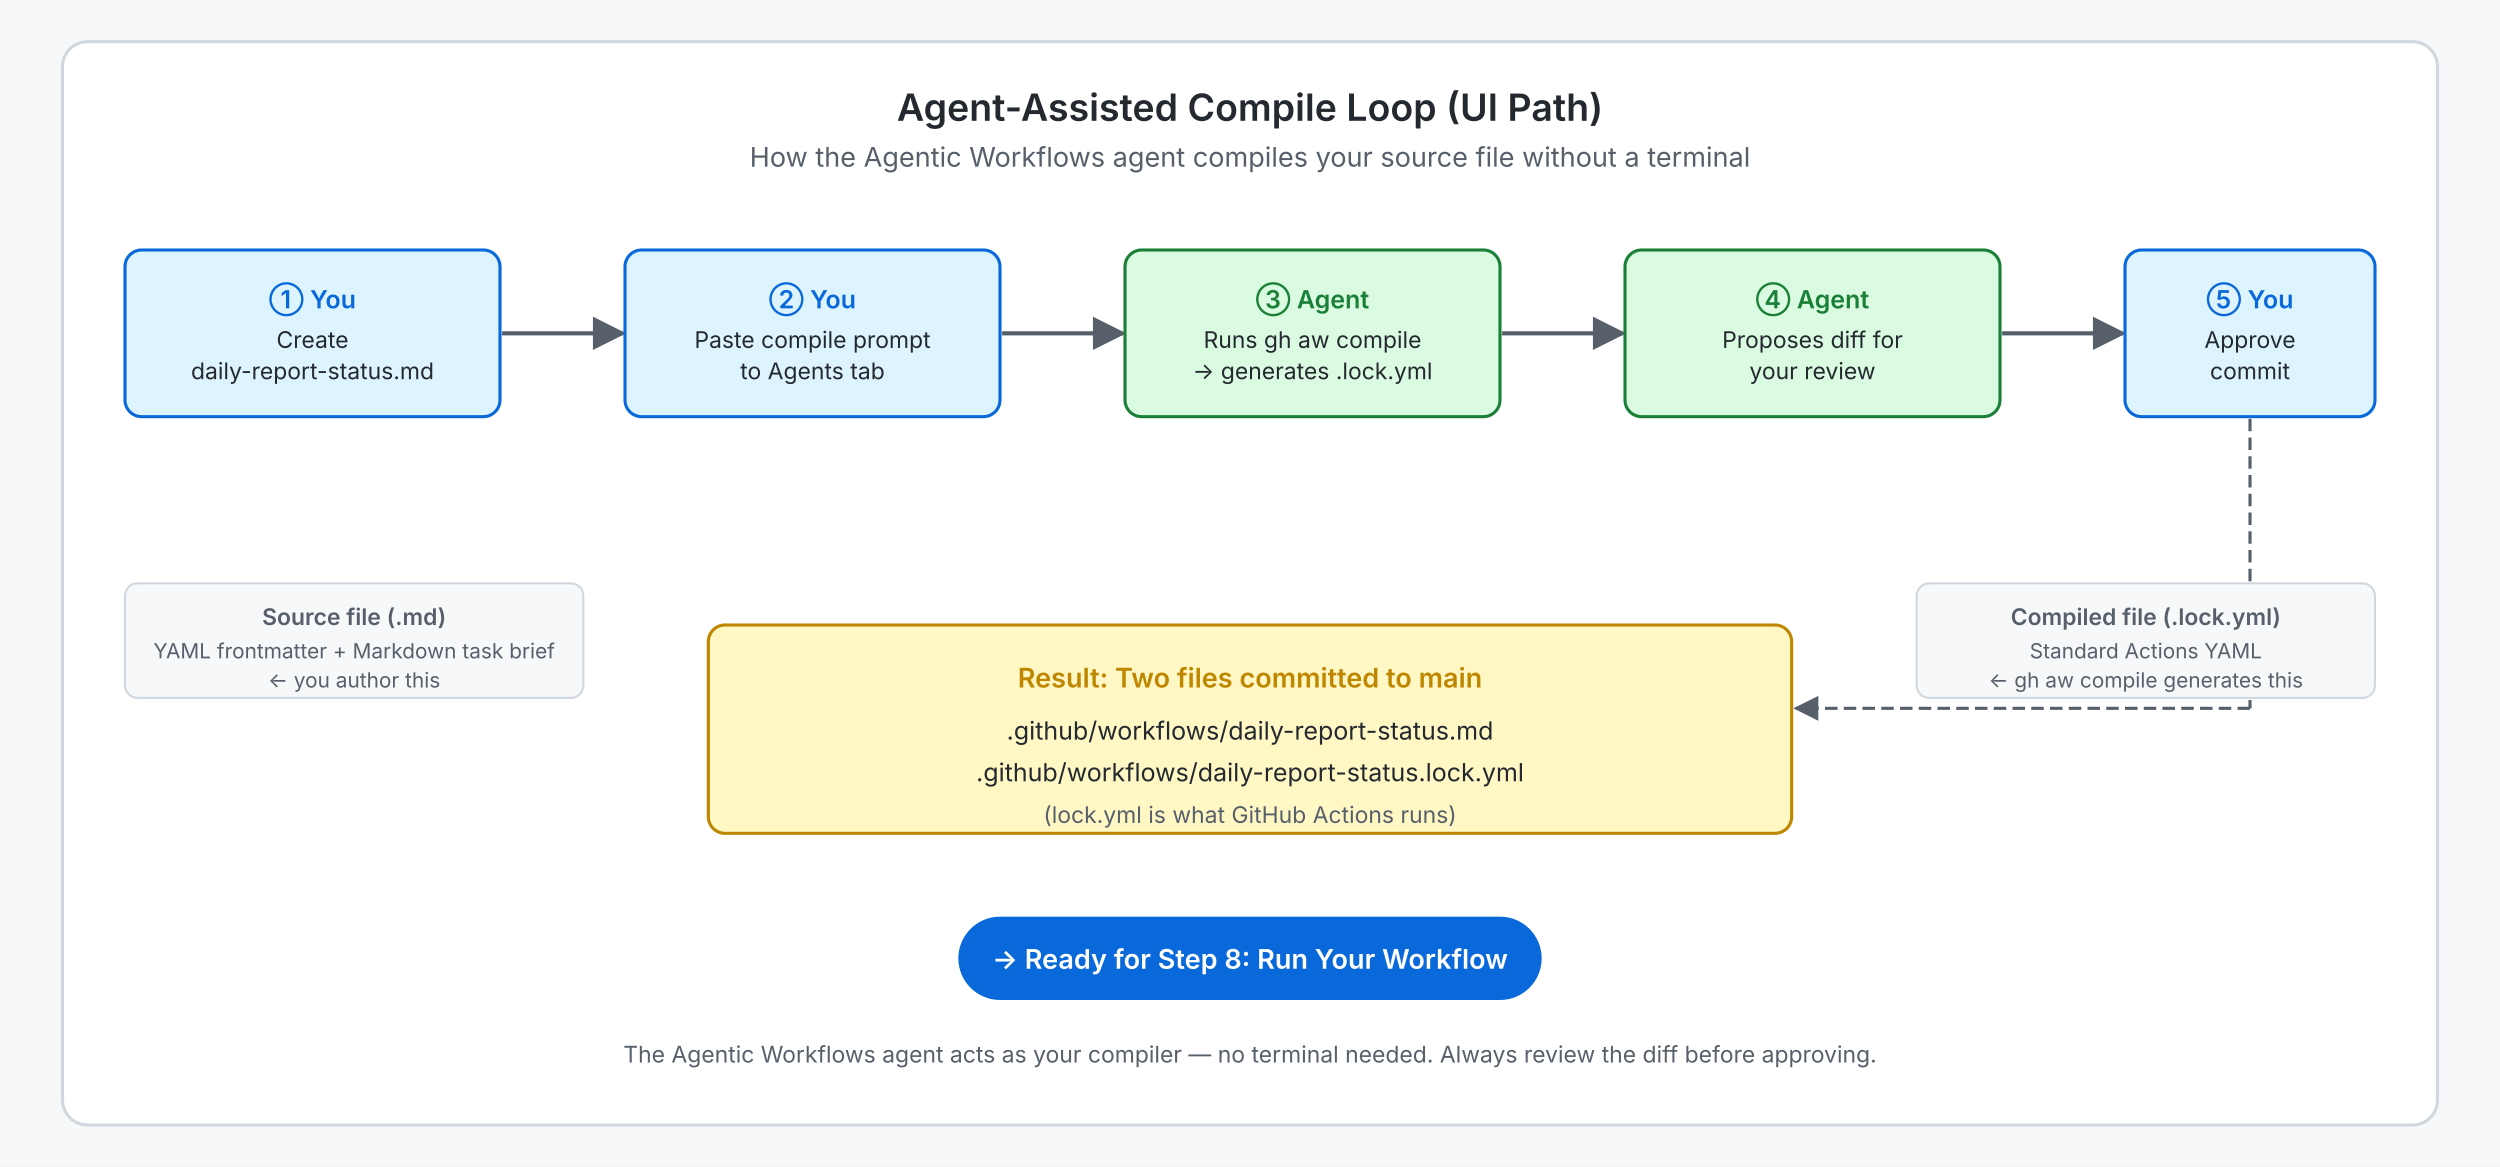
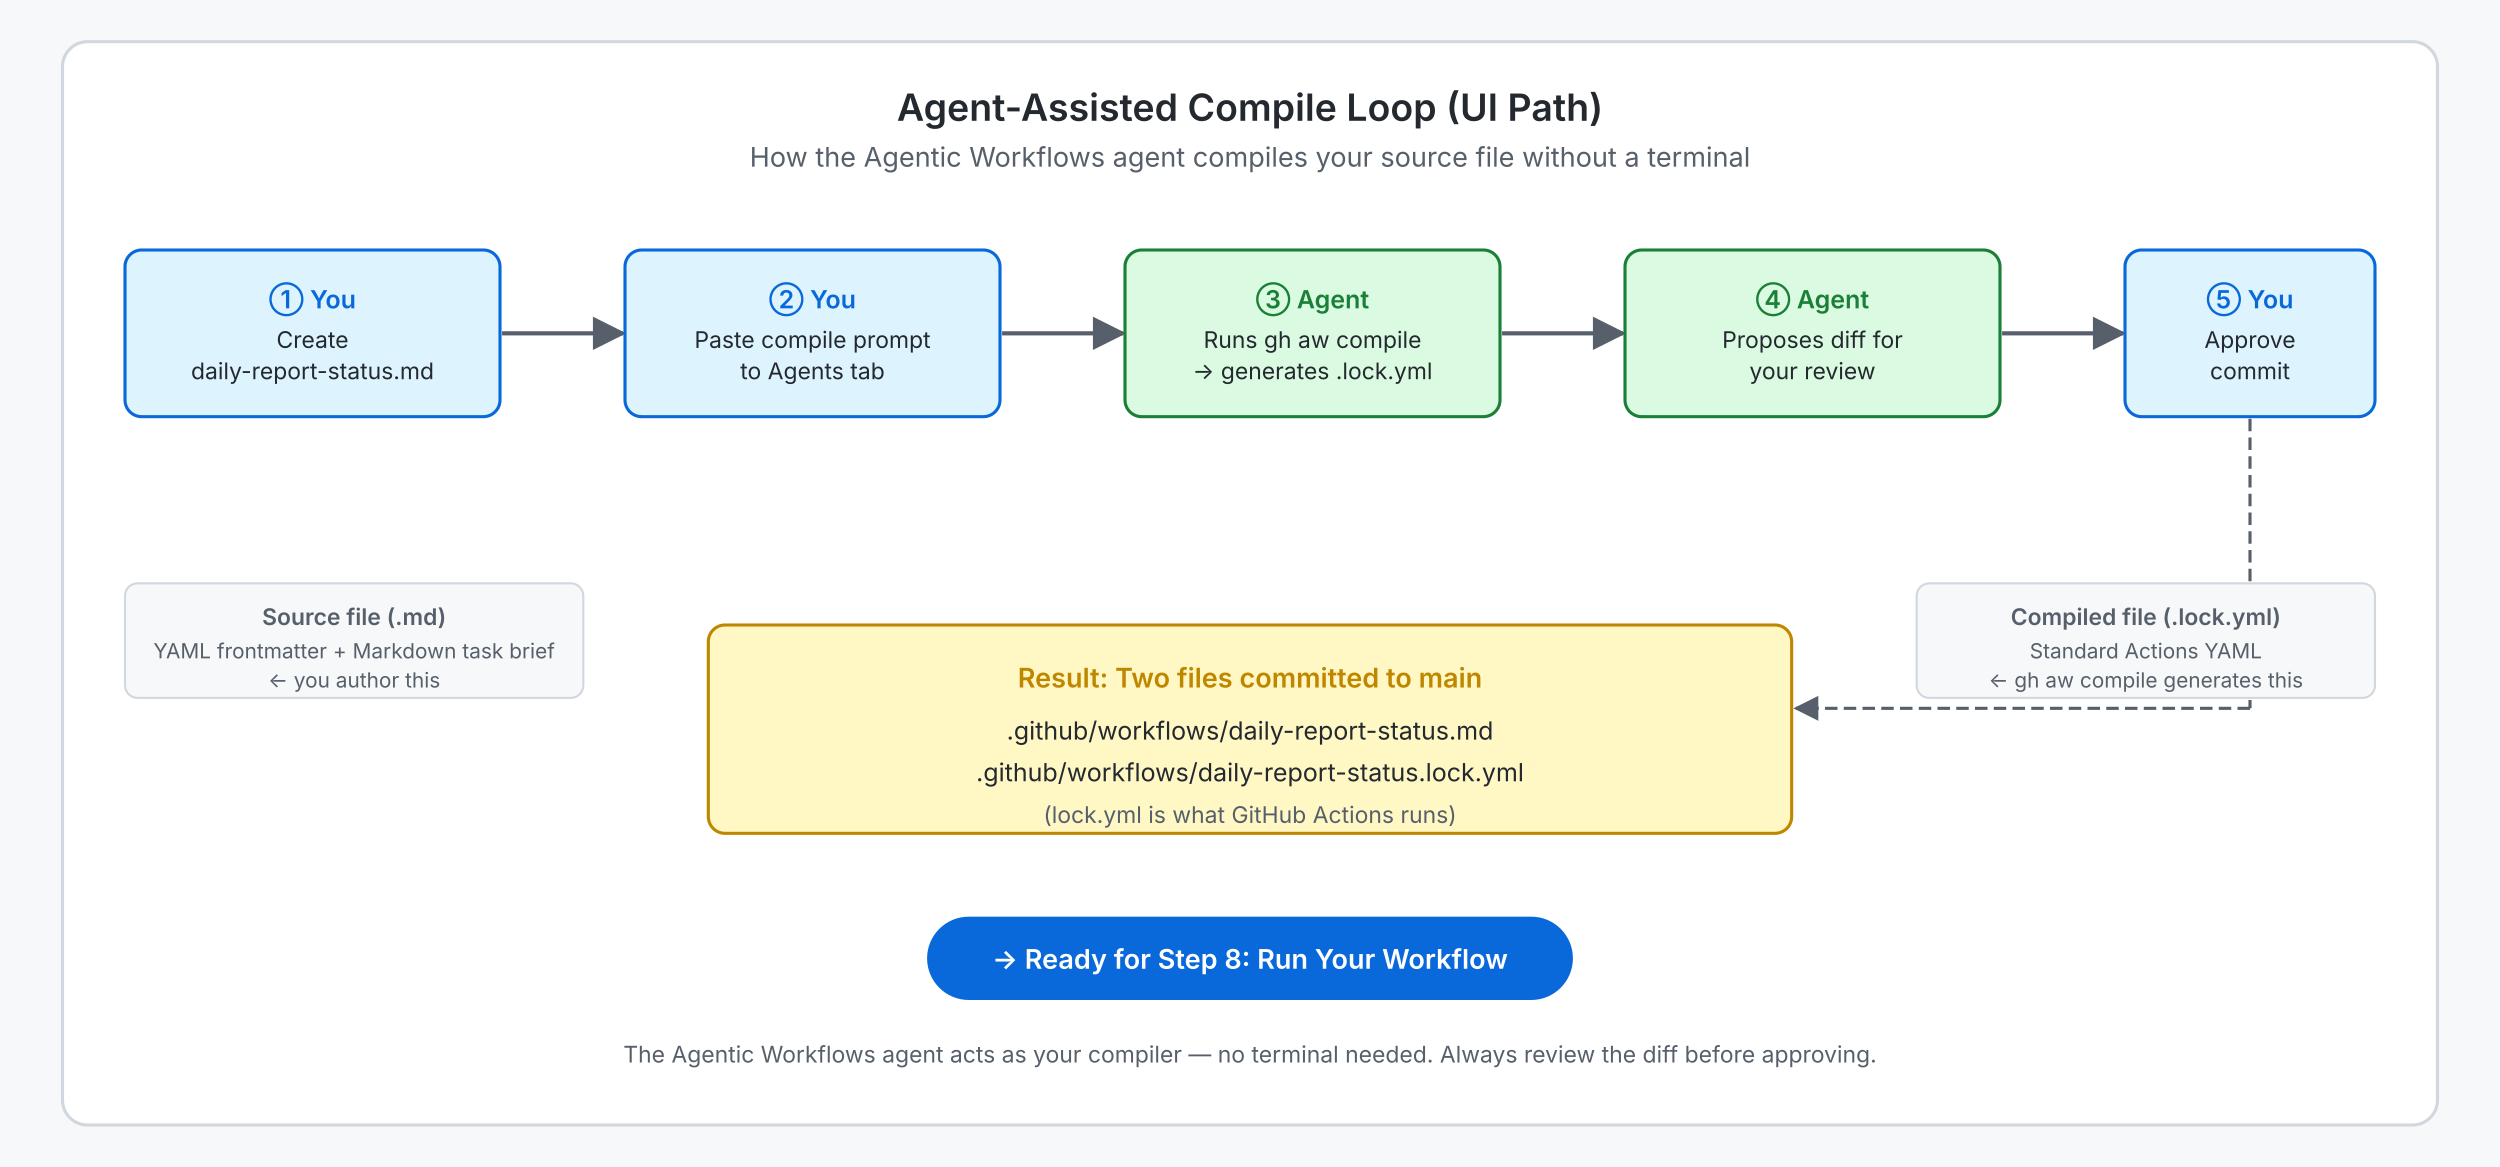
<svg xmlns="http://www.w3.org/2000/svg" width="1200" height="560" viewBox="0 0 1200 560" role="img" aria-label="Agent-assisted compile loop: user writes a Markdown source file, pastes a compile prompt to the Agentic Workflows agent, the agent compiles the source into a lock file and proposes a diff, the user reviews and approves, and the agent commits both files to main.">
  <rect width="1200" height="560" fill="#f6f8fa" />
  <rect x="30" y="20" width="1140" height="520" rx="12" ry="12" fill="white" stroke="#d0d7de" stroke-width="1.5" />
  <text x="600" y="58" text-anchor="middle" font-family="system-ui,-apple-system,sans-serif" font-size="18" font-weight="600" fill="#24292f">Agent-Assisted Compile Loop (UI Path)</text>
  <text x="600" y="80" text-anchor="middle" font-family="system-ui,-apple-system,sans-serif" font-size="13" fill="#57606a">How the Agentic Workflows agent compiles your source file without a terminal</text>
  <rect x="60" y="120" width="180" height="80" rx="8" ry="8" fill="#ddf4ff" stroke="#0969da" stroke-width="1.5" />
  <text x="150" y="148" text-anchor="middle" font-family="system-ui,-apple-system,sans-serif" font-size="12" font-weight="600" fill="#0969da">① You</text>
  <text x="150" y="167" text-anchor="middle" font-family="system-ui,-apple-system,sans-serif" font-size="11" fill="#24292f">Create</text>
  <text x="150" y="182" text-anchor="middle" font-family="system-ui,-apple-system,sans-serif" font-size="11" fill="#24292f">daily-report-status.md</text>
  <line x1="241" y1="160" x2="299" y2="160" stroke="#57606a" stroke-width="2" marker-end="url(#arrow)" />
  <rect x="300" y="120" width="180" height="80" rx="8" ry="8" fill="#ddf4ff" stroke="#0969da" stroke-width="1.5" />
  <text x="390" y="148" text-anchor="middle" font-family="system-ui,-apple-system,sans-serif" font-size="12" font-weight="600" fill="#0969da">② You</text>
  <text x="390" y="167" text-anchor="middle" font-family="system-ui,-apple-system,sans-serif" font-size="11" fill="#24292f">Paste compile prompt</text>
  <text x="390" y="182" text-anchor="middle" font-family="system-ui,-apple-system,sans-serif" font-size="11" fill="#24292f">to Agents tab</text>
  <line x1="481" y1="160" x2="539" y2="160" stroke="#57606a" stroke-width="2" marker-end="url(#arrow)" />
  <rect x="540" y="120" width="180" height="80" rx="8" ry="8" fill="#dafbe1" stroke="#1a7f37" stroke-width="1.5" />
  <text x="630" y="148" text-anchor="middle" font-family="system-ui,-apple-system,sans-serif" font-size="12" font-weight="600" fill="#1a7f37">③ Agent</text>
  <text x="630" y="167" text-anchor="middle" font-family="system-ui,-apple-system,sans-serif" font-size="11" fill="#24292f">Runs gh aw compile</text>
  <text x="630" y="182" text-anchor="middle" font-family="system-ui,-apple-system,sans-serif" font-size="11" fill="#24292f">→ generates .lock.yml</text>
  <line x1="721" y1="160" x2="779" y2="160" stroke="#57606a" stroke-width="2" marker-end="url(#arrow)" />
  <rect x="780" y="120" width="180" height="80" rx="8" ry="8" fill="#dafbe1" stroke="#1a7f37" stroke-width="1.5" />
  <text x="870" y="148" text-anchor="middle" font-family="system-ui,-apple-system,sans-serif" font-size="12" font-weight="600" fill="#1a7f37">④ Agent</text>
  <text x="870" y="167" text-anchor="middle" font-family="system-ui,-apple-system,sans-serif" font-size="11" fill="#24292f">Proposes diff for</text>
  <text x="870" y="182" text-anchor="middle" font-family="system-ui,-apple-system,sans-serif" font-size="11" fill="#24292f">your review</text>
  <line x1="961" y1="160" x2="1019" y2="160" stroke="#57606a" stroke-width="2" marker-end="url(#arrow)" />
  <rect x="1020" y="120" width="120" height="80" rx="8" ry="8" fill="#ddf4ff" stroke="#0969da" stroke-width="1.5" />
  <text x="1080" y="148" text-anchor="middle" font-family="system-ui,-apple-system,sans-serif" font-size="12" font-weight="600" fill="#0969da">⑤ You</text>
  <text x="1080" y="167" text-anchor="middle" font-family="system-ui,-apple-system,sans-serif" font-size="11" fill="#24292f">Approve</text>
  <text x="1080" y="182" text-anchor="middle" font-family="system-ui,-apple-system,sans-serif" font-size="11" fill="#24292f">commit</text>
  <rect x="340" y="300" width="520" height="100" rx="8" ry="8" fill="#fff8c5" stroke="#bf8700" stroke-width="1.5" />
  <text x="600" y="330" text-anchor="middle" font-family="system-ui,-apple-system,sans-serif" font-size="13" font-weight="600" fill="#bf8700">Result: Two files committed to main</text>
  <text x="600" y="355" text-anchor="middle" font-family="system-ui,-apple-system,sans-serif" font-size="12" fill="#24292f">.github/workflows/daily-report-status.md</text>
  <text x="600" y="375" text-anchor="middle" font-family="system-ui,-apple-system,sans-serif" font-size="12" fill="#24292f">.github/workflows/daily-report-status.lock.yml</text>
  <text x="600" y="395" text-anchor="middle" font-family="system-ui,-apple-system,sans-serif" font-size="11" fill="#57606a">(lock.yml is what GitHub Actions runs)</text>
  <line x1="1080" y1="201" x2="1080" y2="340" stroke="#57606a" stroke-width="1.5" stroke-dasharray="6,3" />
  <line x1="1080" y1="340" x2="862" y2="340" stroke="#57606a" stroke-width="1.5" stroke-dasharray="6,3" marker-end="url(#arrow)" />
  <rect x="60" y="280" width="220" height="55" rx="6" fill="#f6f8fa" stroke="#d0d7de" stroke-width="1" />
  <text x="170" y="300" text-anchor="middle" font-family="system-ui,-apple-system,sans-serif" font-size="11" font-weight="600" fill="#57606a">Source file (.md)</text>
  <text x="170" y="316" text-anchor="middle" font-family="system-ui,-apple-system,sans-serif" font-size="10" fill="#57606a">YAML frontmatter + Markdown task brief</text>
  <text x="170" y="330" text-anchor="middle" font-family="system-ui,-apple-system,sans-serif" font-size="10" fill="#57606a">← you author this</text>
  <rect x="920" y="280" width="220" height="55" rx="6" fill="#f6f8fa" stroke="#d0d7de" stroke-width="1" />
  <text x="1030" y="300" text-anchor="middle" font-family="system-ui,-apple-system,sans-serif" font-size="11" font-weight="600" fill="#57606a">Compiled file (.lock.yml)</text>
  <text x="1030" y="316" text-anchor="middle" font-family="system-ui,-apple-system,sans-serif" font-size="10" fill="#57606a">Standard Actions YAML</text>
  <text x="1030" y="330" text-anchor="middle" font-family="system-ui,-apple-system,sans-serif" font-size="10" fill="#57606a">← gh aw compile generates this</text>
-   <rect x="460" y="440" width="280" height="40" rx="20" fill="#0969da" />
+   <rect x="445" y="440" width="310" height="40" rx="20" fill="#0969da" />
  <text x="600" y="465" text-anchor="middle" font-family="system-ui,-apple-system,sans-serif" font-size="13" font-weight="600" fill="white">→ Ready for Step 8: Run Your Workflow</text>
  <defs>
    <marker id="arrow" viewBox="0 0 10 10" refX="9" refY="5" markerWidth="8" markerHeight="8" orient="auto-start-reverse">
      <path d="M 0 0 L 10 5 L 0 10 z" fill="#57606a" />
    </marker>
  </defs>
  <text x="600" y="510" text-anchor="middle" font-family="system-ui,-apple-system,sans-serif" font-size="11" fill="#57606a">The Agentic Workflows agent acts as your compiler — no terminal needed. Always review the diff before approving.</text>
</svg>
